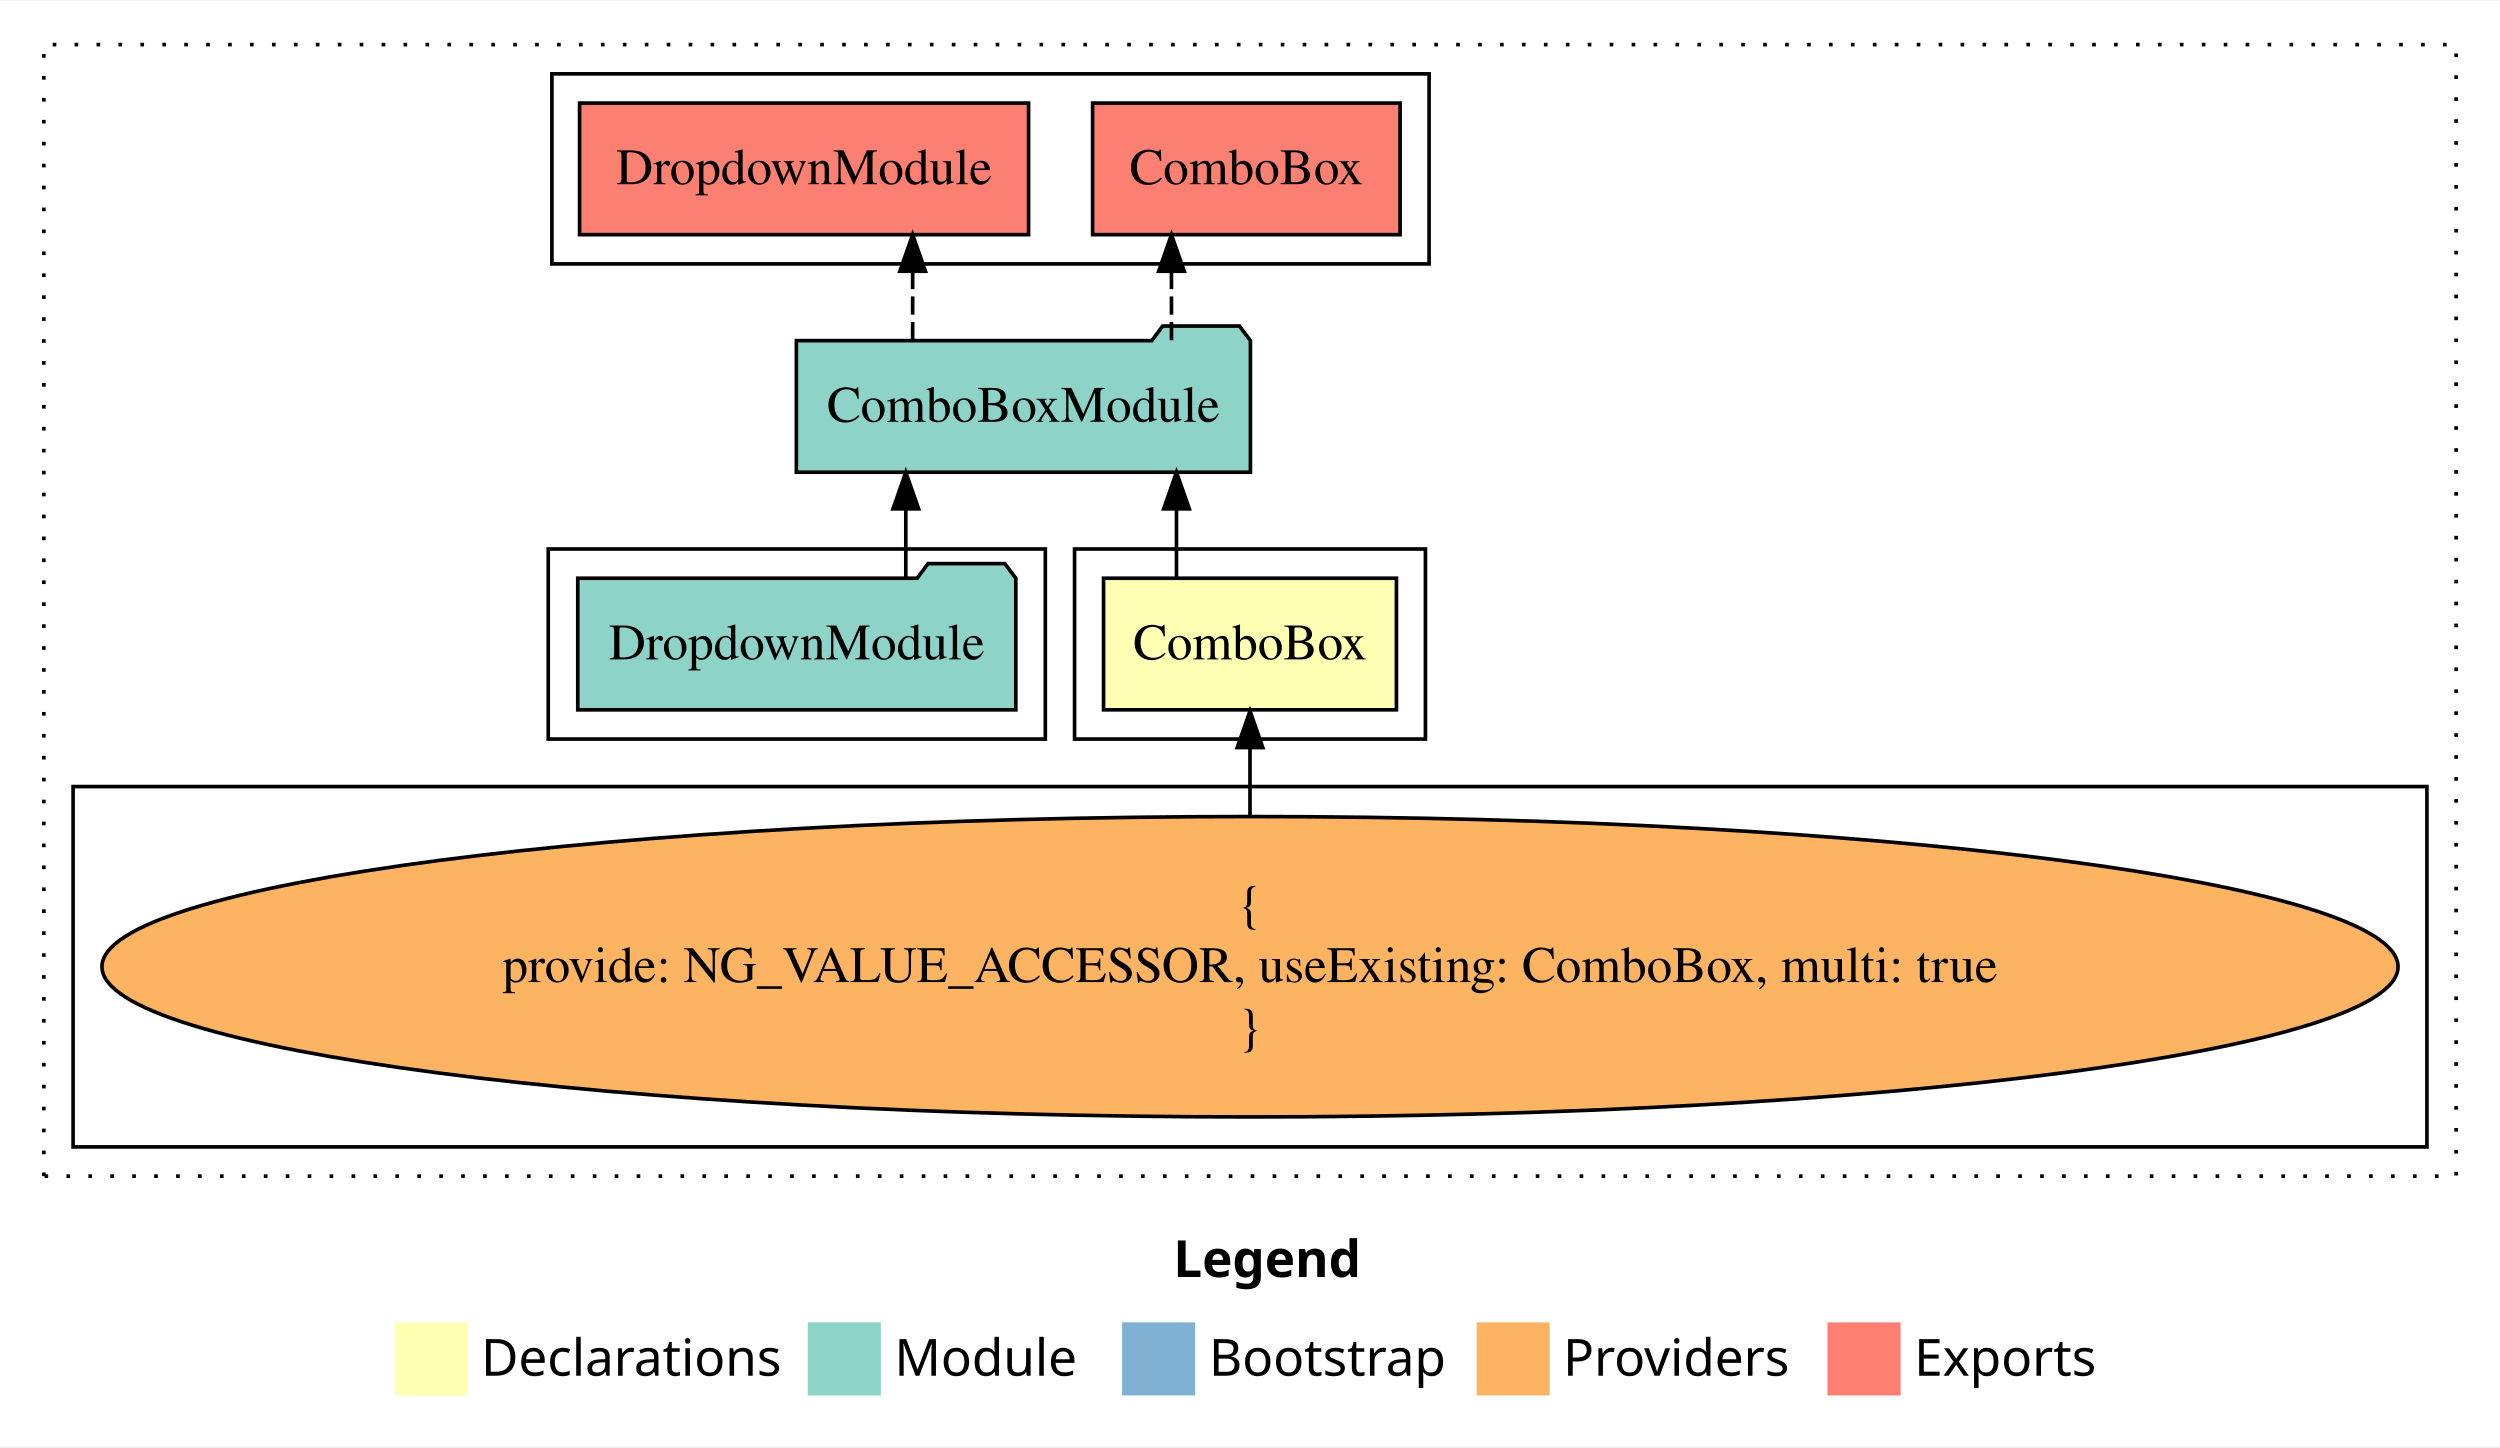
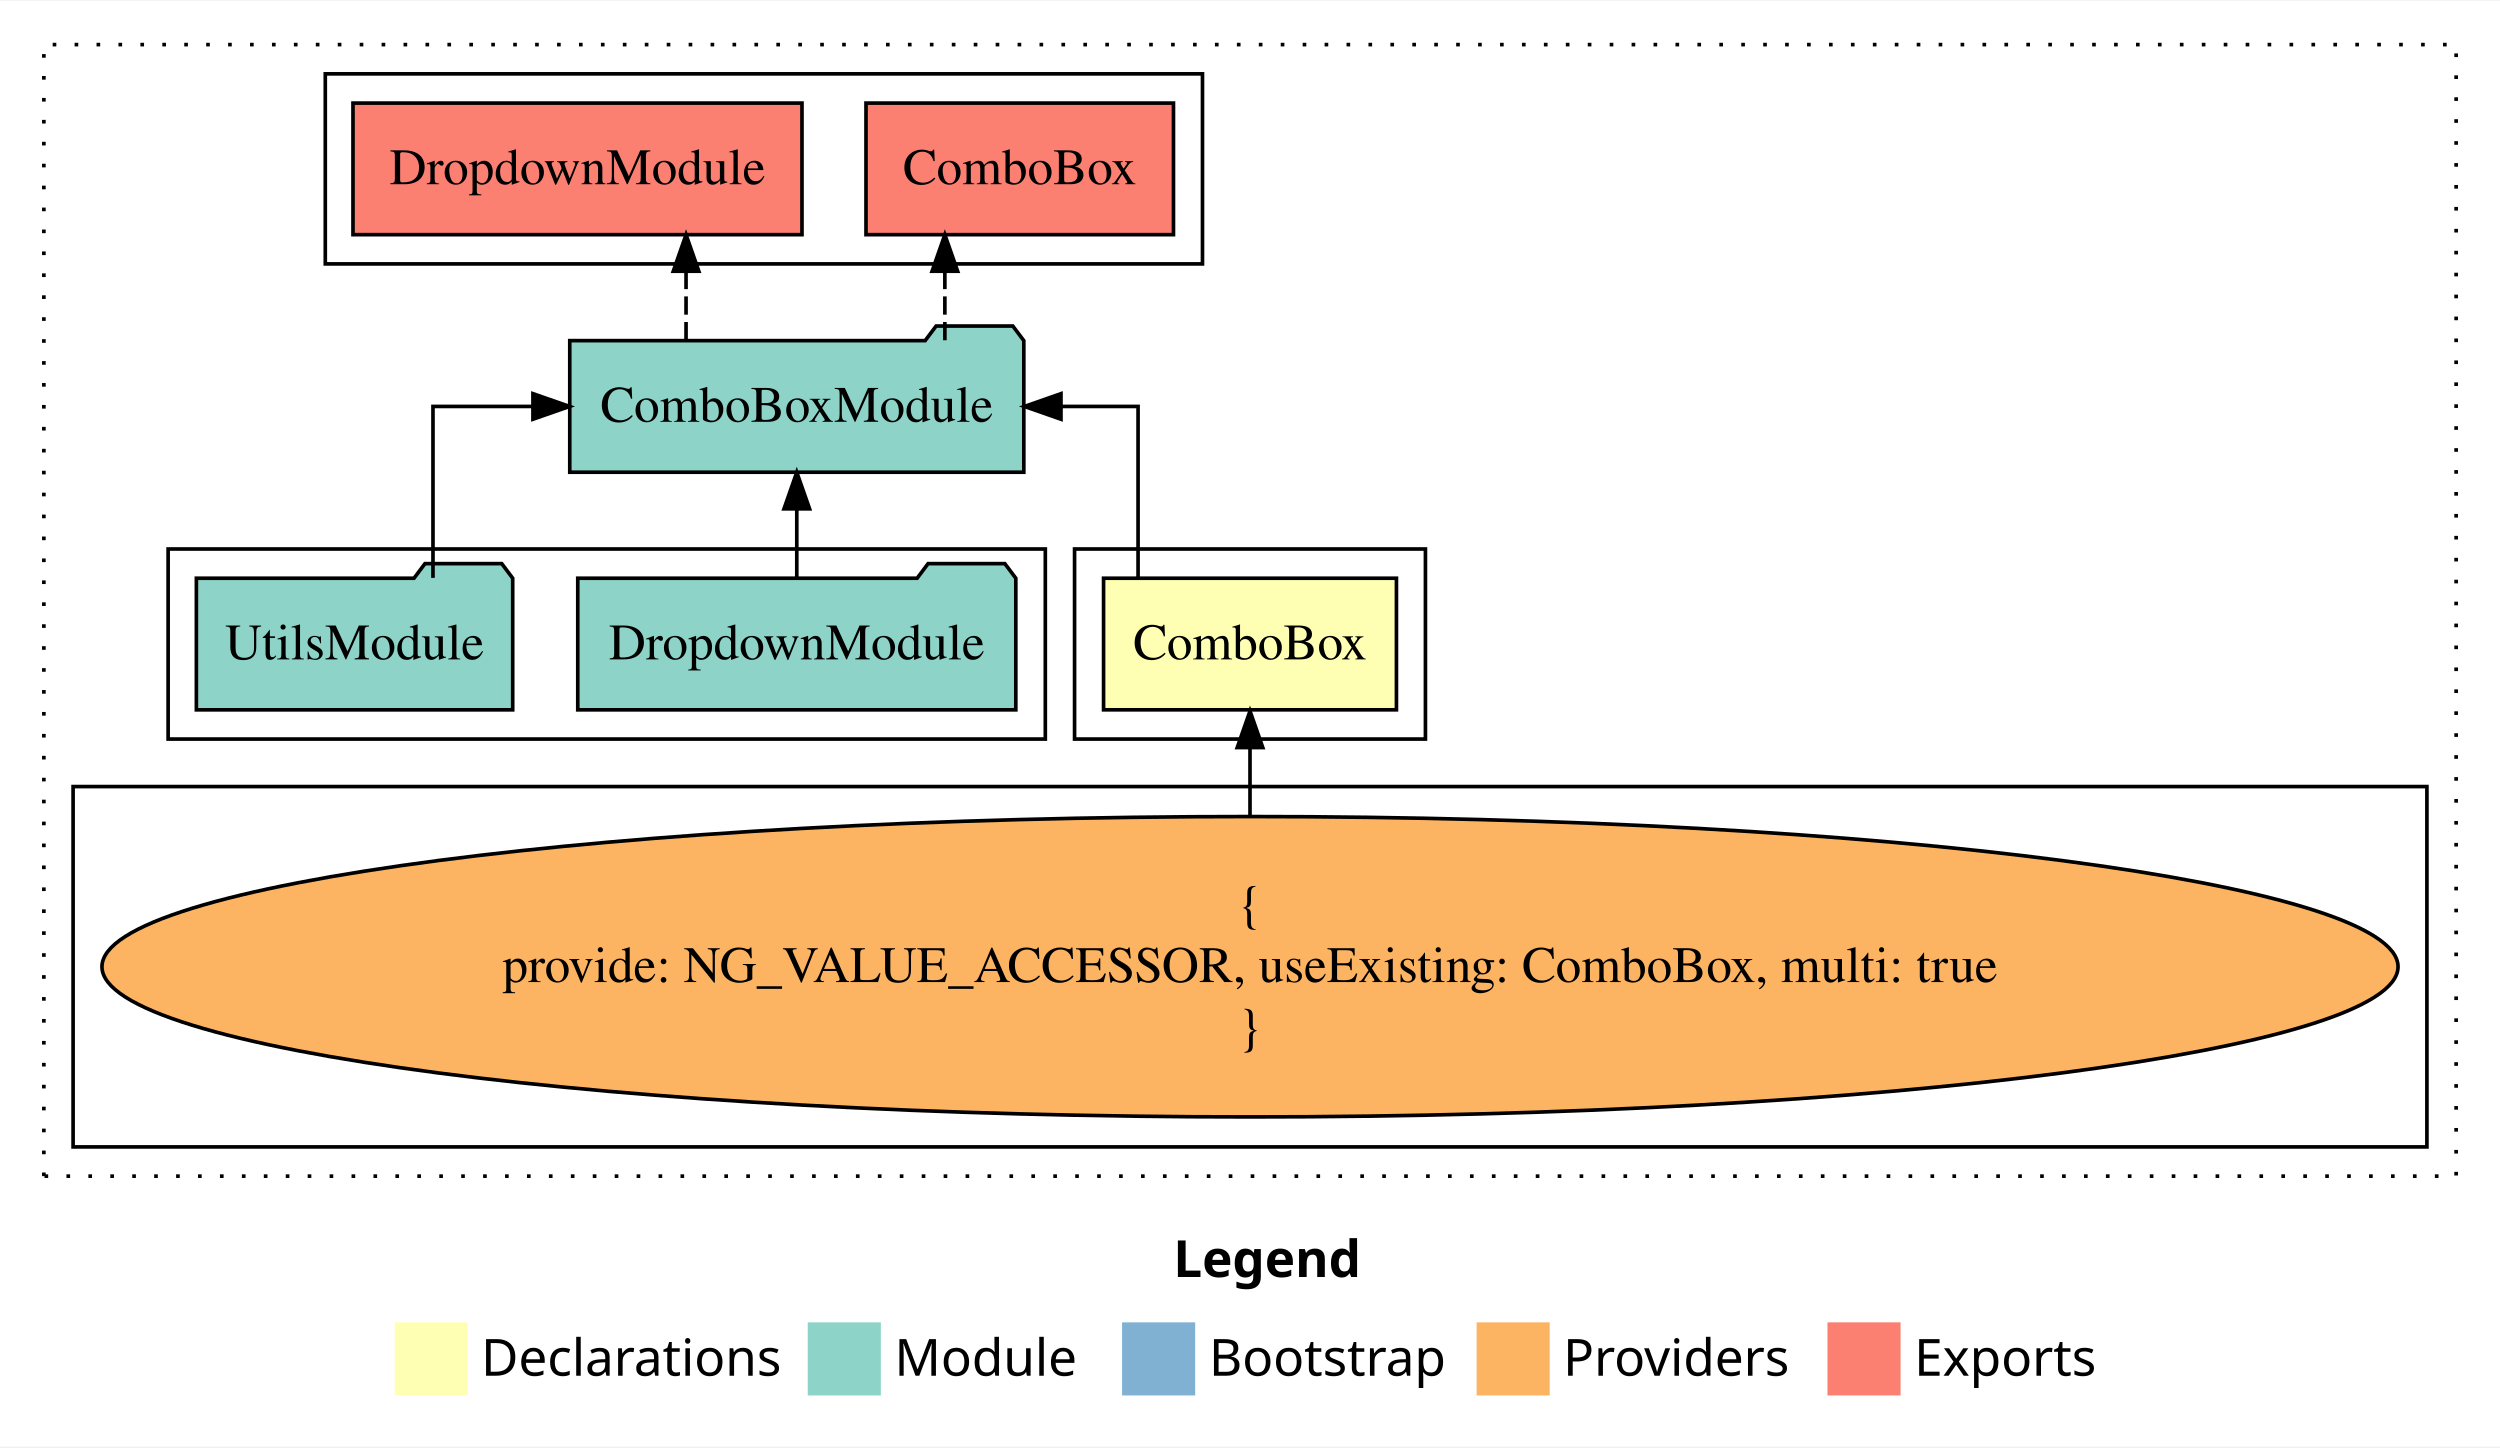
<svg xmlns="http://www.w3.org/2000/svg" width="684pt" height="396pt" viewBox="0.00 0.00 684.00 395.59">
  <g id="graph0" class="graph" transform="scale(1 1) rotate(0) translate(4 391.5901)">
    <polygon fill="#ffffff" stroke="transparent" points="-4,4 -4,-391.59 680,-391.59 680,4 -4,4" />
    <text text-anchor="start" x="317.009" y="-42.4" font-family="sans-serif" font-weight="bold" font-size="14.00" fill="#000000">Legend</text>
    <polygon fill="#ffffb3" stroke="transparent" points="104,-10 104,-30 124,-30 124,-10 104,-10" />
    <text text-anchor="start" x="127.629" y="-15.4" font-family="sans-serif" font-size="14.00" fill="#000000">  Declarations</text>
    <polygon fill="#8dd3c7" stroke="transparent" points="217,-10 217,-30 237,-30 237,-10 217,-10" />
    <text text-anchor="start" x="240.725" y="-15.4" font-family="sans-serif" font-size="14.00" fill="#000000">  Module</text>
    <polygon fill="#80b1d3" stroke="transparent" points="303,-10 303,-30 323,-30 323,-10 303,-10" />
    <text text-anchor="start" x="326.781" y="-15.4" font-family="sans-serif" font-size="14.00" fill="#000000">  Bootstrap</text>
    <polygon fill="#fdb462" stroke="transparent" points="400,-10 400,-30 420,-30 420,-10 400,-10" />
    <text text-anchor="start" x="423.673" y="-15.4" font-family="sans-serif" font-size="14.00" fill="#000000">  Providers</text>
    <polygon fill="#fb8072" stroke="transparent" points="496,-10 496,-30 516,-30 516,-10 496,-10" />
    <text text-anchor="start" x="519.726" y="-15.4" font-family="sans-serif" font-size="14.00" fill="#000000">  Exports</text>
    <g id="clust1" class="cluster">
      <polygon fill="none" stroke="#000000" stroke-dasharray="1,5" points="8,-70 8,-379.59 668,-379.59 668,-70 8,-70" />
    </g>
    <g id="clust2" class="cluster">
      <polygon fill="none" stroke="#000000" points="290,-189.59 290,-241.59 386,-241.59 386,-189.59 290,-189.59" />
    </g>
    <g id="clust3" class="cluster">
      <polygon fill="none" stroke="#000000" points="16,-78 16,-176.59 660,-176.59 660,-78 16,-78" />
    </g>
    <g id="clust4" class="cluster">
-       <polygon fill="none" stroke="#000000" points="146,-189.59 146,-241.59 282,-241.59 282,-189.59 146,-189.59" />
+       <polygon fill="none" stroke="#000000" points="42,-189.59 42,-241.59 282,-241.59 282,-189.59 42,-189.59" />
    </g>
    <g id="clust5" class="cluster">
-       <polygon fill="none" stroke="#000000" points="147,-319.59 147,-371.59 387,-371.59 387,-319.59 147,-319.59" />
+       <polygon fill="none" stroke="#000000" points="85,-319.59 85,-371.59 325,-371.59 325,-319.59 85,-319.59" />
    </g>
    <g id="node1" class="node">
      <polygon fill="#ffffb3" stroke="#000000" points="378.065,-233.59 297.935,-233.59 297.935,-197.59 378.065,-197.59 378.065,-233.59" />
      <text text-anchor="middle" x="338" y="-211.39" font-family="Times,serif" font-size="14.00" fill="#000000">ComboBox</text>
    </g>
    <g id="node2" class="node">
-       <polygon fill="#8dd3c7" stroke="#000000" points="338.114,-298.59 335.114,-302.59 314.114,-302.59 311.114,-298.59 213.886,-298.59 213.886,-262.59 338.114,-262.59 338.114,-298.59" />
-       <text text-anchor="middle" x="276" y="-276.39" font-family="Times,serif" font-size="14.00" fill="#000000">ComboBoxModule</text>
+       <polygon fill="#8dd3c7" stroke="#000000" points="276.114,-298.59 273.114,-302.59 252.114,-302.59 249.114,-298.59 151.886,-298.59 151.886,-262.59 276.114,-262.59 276.114,-298.59" />
+       <text text-anchor="middle" x="214" y="-276.39" font-family="Times,serif" font-size="14.00" fill="#000000">ComboBoxModule</text>
    </g>
    <g id="edge1" class="edge">
-       <path fill="none" stroke="#000000" d="M317.887,-233.696C317.887,-233.696 317.887,-252.581 317.887,-252.581" />
-       <polygon fill="#000000" stroke="#000000" points="314.387,-252.581 317.887,-262.581 321.387,-252.581 314.387,-252.581" />
-     </g>
-     <g id="node5" class="node">
-       <polygon fill="#fb8072" stroke="#000000" points="379.064,-363.59 294.936,-363.59 294.936,-327.59 379.064,-327.59 379.064,-363.59" />
-       <text text-anchor="middle" x="337" y="-341.39" font-family="Times,serif" font-size="14.00" fill="#000000">ComboBox </text>
-     </g>
-     <g id="edge4" class="edge">
-       <path fill="none" stroke="#000000" stroke-dasharray="5,2" d="M316.512,-298.696C316.512,-298.696 316.512,-317.581 316.512,-317.581" />
-       <polygon fill="#000000" stroke="#000000" points="313.012,-317.581 316.512,-327.581 320.012,-317.581 313.012,-317.581" />
+       <path fill="none" stroke="#000000" d="M307.375,-233.696C307.375,-252.929 307.375,-280.59 307.375,-280.59 307.375,-280.59 286.283,-280.59 286.283,-280.59" />
+       <polygon fill="#000000" stroke="#000000" points="286.283,-277.09 276.283,-280.59 286.282,-284.09 286.283,-277.09" />
    </g>
    <g id="node6" class="node">
-       <polygon fill="#fb8072" stroke="#000000" points="277.424,-363.59 154.576,-363.59 154.576,-327.59 277.424,-327.59 277.424,-363.59" />
-       <text text-anchor="middle" x="216" y="-341.39" font-family="Times,serif" font-size="14.00" fill="#000000">DropdownModule </text>
+       <polygon fill="#fb8072" stroke="#000000" points="317.064,-363.59 232.936,-363.59 232.936,-327.59 317.064,-327.59 317.064,-363.59" />
+       <text text-anchor="middle" x="275" y="-341.39" font-family="Times,serif" font-size="14.00" fill="#000000">ComboBox </text>
    </g>
    <g id="edge5" class="edge">
-       <path fill="none" stroke="#000000" stroke-dasharray="5,2" d="M245.702,-298.696C245.702,-298.696 245.702,-317.581 245.702,-317.581" />
-       <polygon fill="#000000" stroke="#000000" points="242.203,-317.581 245.702,-327.581 249.203,-317.581 242.203,-317.581" />
+       <path fill="none" stroke="#000000" stroke-dasharray="5,2" d="M254.512,-298.696C254.512,-298.696 254.512,-317.581 254.512,-317.581" />
+       <polygon fill="#000000" stroke="#000000" points="251.012,-317.581 254.512,-327.581 258.012,-317.581 251.012,-317.581" />
+     </g>
+     <g id="node7" class="node">
+       <polygon fill="#fb8072" stroke="#000000" points="215.424,-363.59 92.576,-363.59 92.576,-327.59 215.424,-327.59 215.424,-363.59" />
+       <text text-anchor="middle" x="154" y="-341.39" font-family="Times,serif" font-size="14.00" fill="#000000">DropdownModule </text>
+     </g>
+     <g id="edge6" class="edge">
+       <path fill="none" stroke="#000000" stroke-dasharray="5,2" d="M183.702,-298.696C183.702,-298.696 183.702,-317.581 183.702,-317.581" />
+       <polygon fill="#000000" stroke="#000000" points="180.203,-317.581 183.702,-327.581 187.203,-317.581 180.203,-317.581" />
    </g>
    <g id="node3" class="node">
      <ellipse fill="#fdb462" stroke="#000000" cx="338" cy="-127.295" rx="314.104" ry="41.091" />
      <text text-anchor="middle" x="338" y="-139.895" font-family="Times,serif" font-size="14.00" fill="#000000">{</text>
      <text text-anchor="middle" x="338" y="-123.095" font-family="Times,serif" font-size="14.00" fill="#000000">    provide: NG_VALUE_ACCESSOR, useExisting: ComboBox, multi: true</text>
      <text text-anchor="middle" x="338" y="-106.295" font-family="Times,serif" font-size="14.00" fill="#000000">}</text>
    </g>
    <g id="edge2" class="edge">
      <path fill="none" stroke="#000000" d="M338,-168.599C338,-168.599 338,-187.255 338,-187.255" />
      <polygon fill="#000000" stroke="#000000" points="334.5,-187.255 338,-197.255 341.5,-187.255 334.5,-187.255" />
    </g>
    <g id="node4" class="node">
      <polygon fill="#8dd3c7" stroke="#000000" points="273.924,-233.59 270.924,-237.59 249.924,-237.59 246.924,-233.59 154.076,-233.59 154.076,-197.59 273.924,-197.59 273.924,-233.59" />
      <text text-anchor="middle" x="214" y="-211.39" font-family="Times,serif" font-size="14.00" fill="#000000">DropdownModule</text>
    </g>
    <g id="edge3" class="edge">
-       <path fill="none" stroke="#000000" d="M243.827,-233.696C243.827,-233.696 243.827,-252.581 243.827,-252.581" />
-       <polygon fill="#000000" stroke="#000000" points="240.328,-252.581 243.827,-262.581 247.328,-252.581 240.328,-252.581" />
+       <path fill="none" stroke="#000000" d="M214,-233.696C214,-233.696 214,-252.581 214,-252.581" />
+       <polygon fill="#000000" stroke="#000000" points="210.5,-252.581 214,-262.581 217.5,-252.581 210.5,-252.581" />
+     </g>
+     <g id="node5" class="node">
+       <polygon fill="#8dd3c7" stroke="#000000" points="136.273,-233.59 133.273,-237.59 112.273,-237.59 109.273,-233.59 49.727,-233.59 49.727,-197.59 136.273,-197.59 136.273,-233.59" />
+       <text text-anchor="middle" x="93" y="-211.39" font-family="Times,serif" font-size="14.00" fill="#000000">UtilsModule</text>
+     </g>
+     <g id="edge4" class="edge">
+       <path fill="none" stroke="#000000" d="M114.462,-233.696C114.462,-252.929 114.462,-280.59 114.462,-280.59 114.462,-280.59 141.81,-280.59 141.81,-280.59" />
+       <polygon fill="#000000" stroke="#000000" points="141.81,-284.09 151.81,-280.59 141.81,-277.09 141.81,-284.09" />
    </g>
  </g>
</svg>
